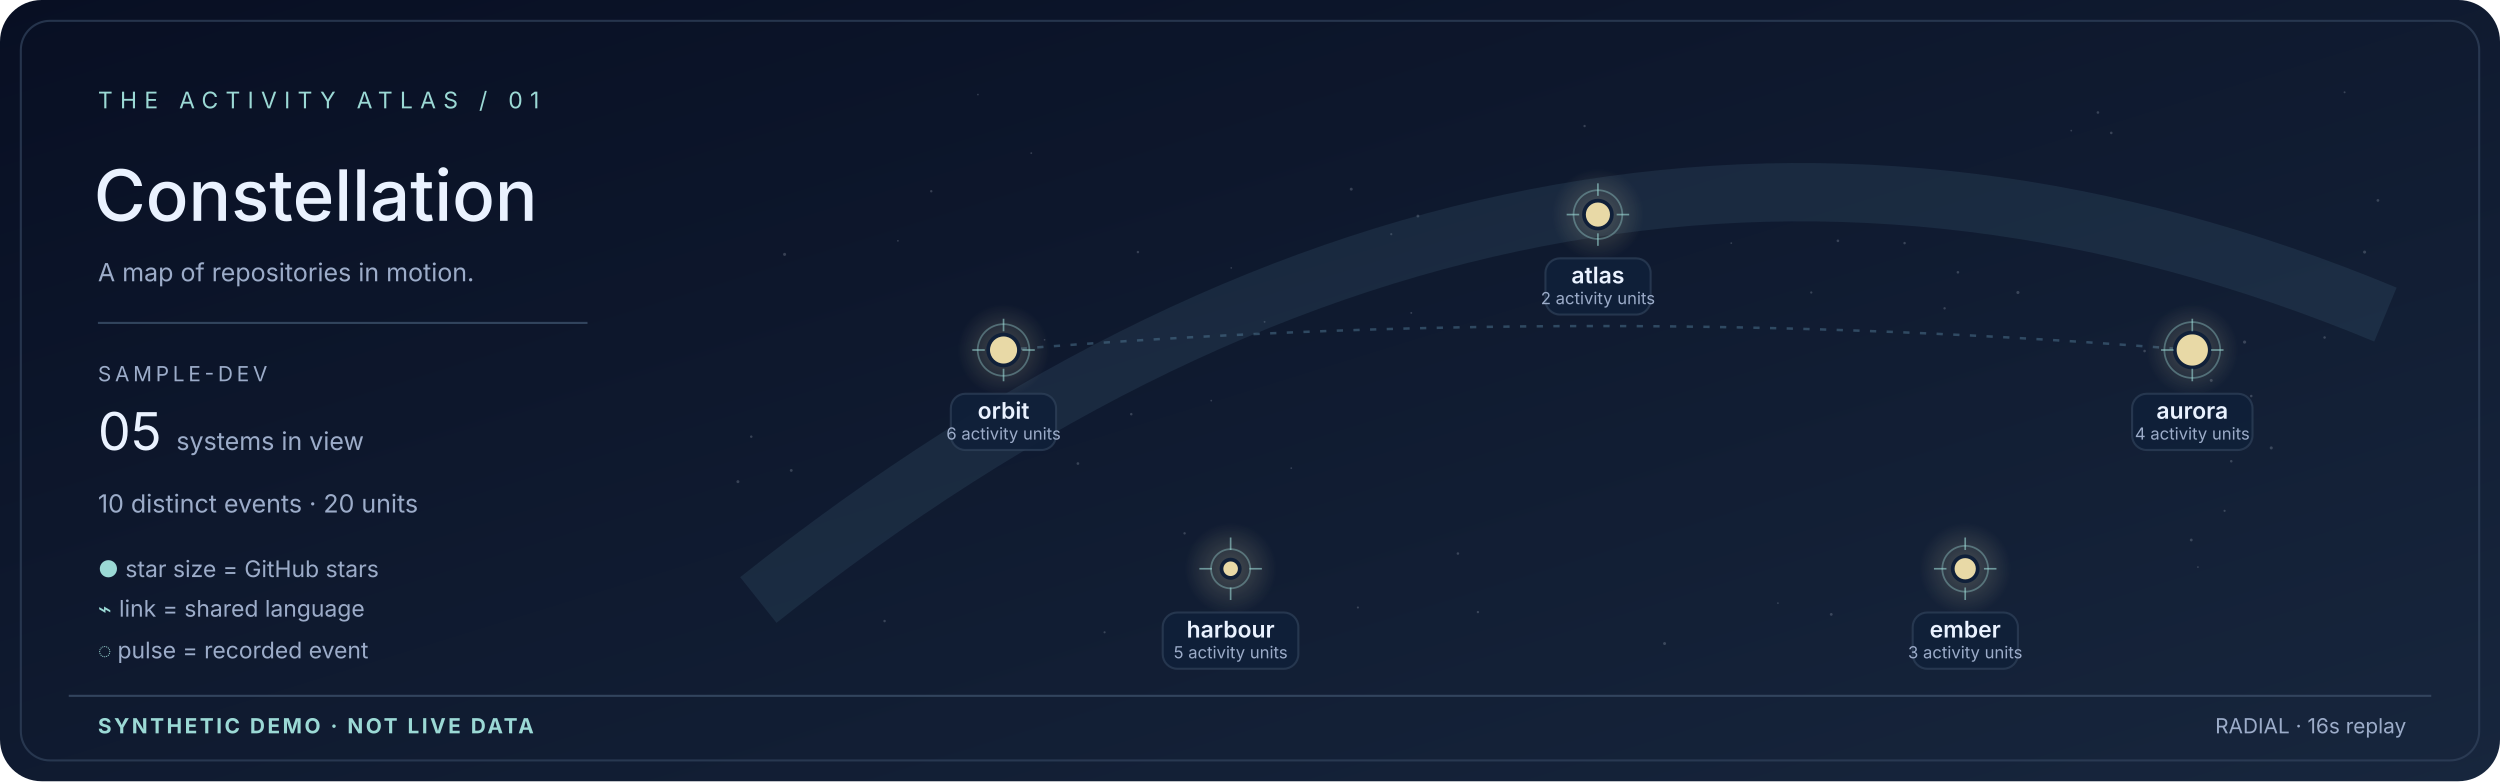
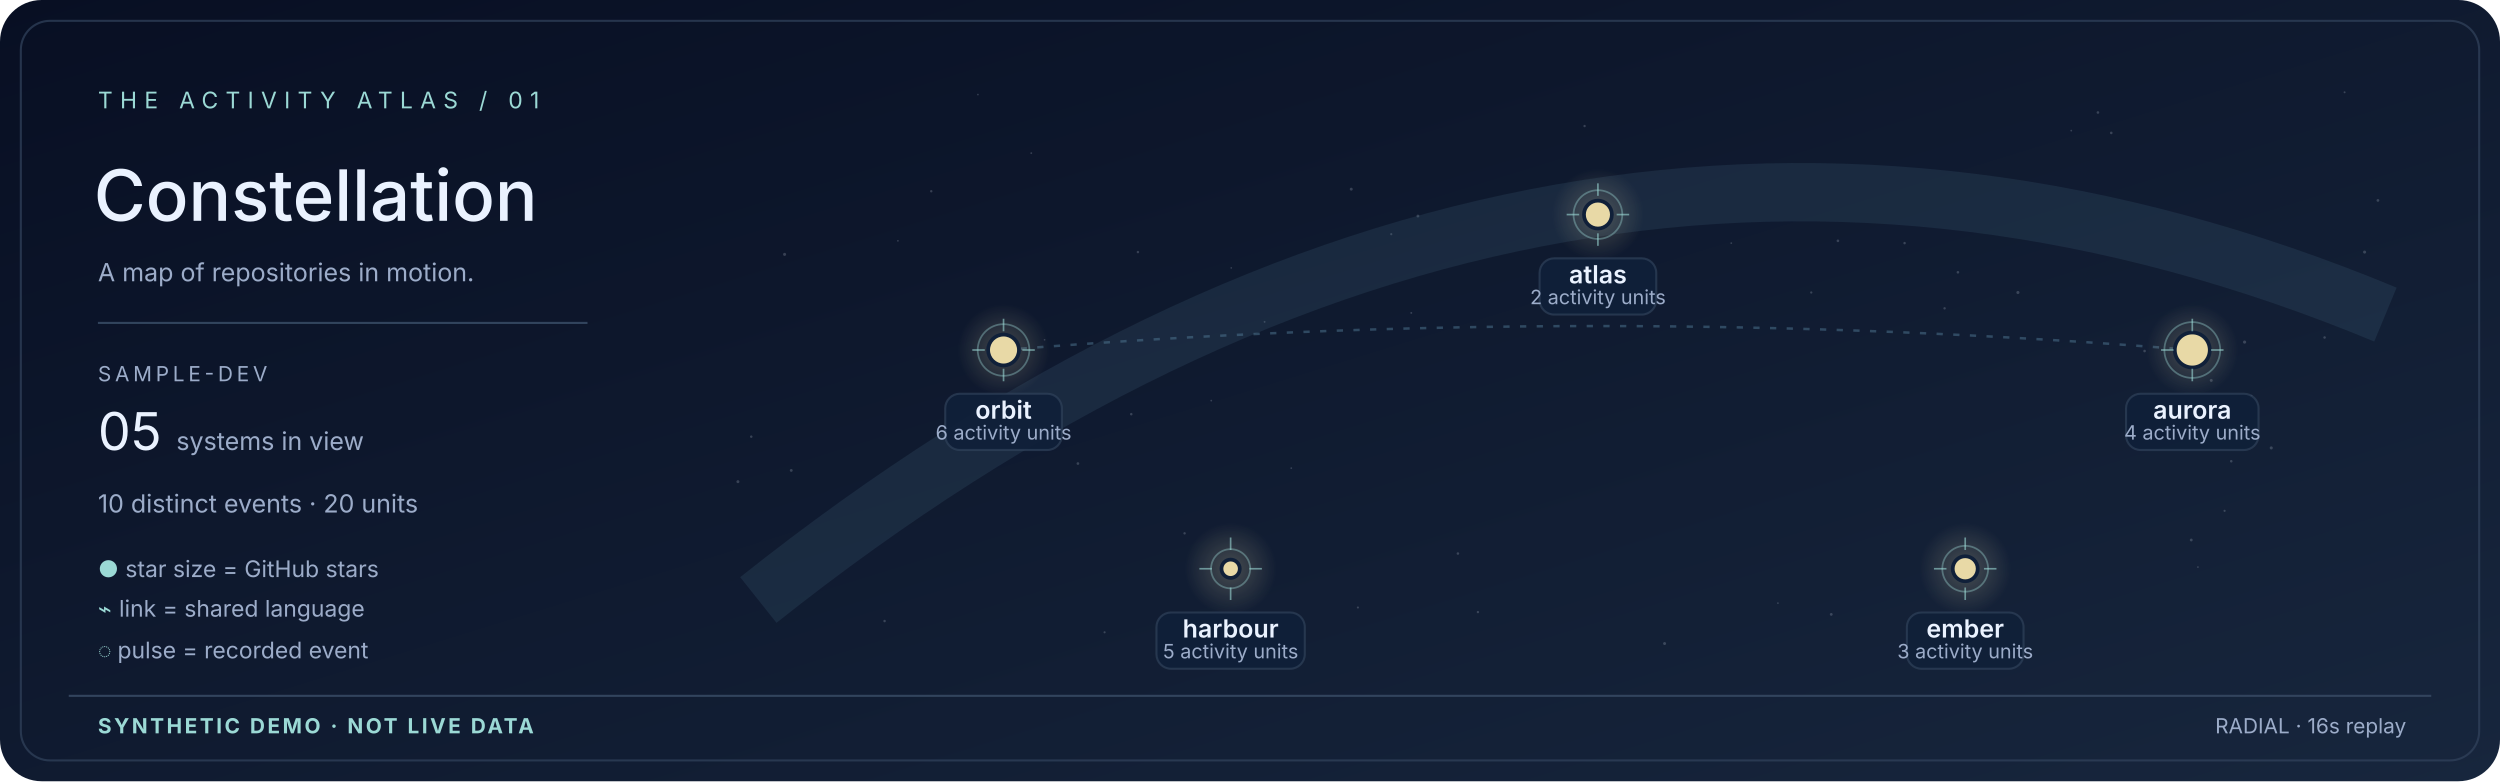
<svg xmlns="http://www.w3.org/2000/svg" viewBox="0 0 1200 375" width="1200" height="375" role="img" aria-labelledby="sky-title sky-desc" data-layout="radial" data-theme="night" data-source="demo" data-repositories="5" data-events="10">
  <defs>
    <linearGradient id="sky" x2="1" y2="1">
      <stop stop-color="#080f23" />
      <stop offset="1" stop-color="#17263d" />
    </linearGradient>
    <radialGradient id="halo">
      <stop stop-color="#e8d9a6" stop-opacity=".35" />
      <stop offset="1" stop-color="#e8d9a6" stop-opacity="0" />
    </radialGradient>
    <style>
text{font-family:ui-sans-serif,system-ui,-apple-system,"Segoe UI",sans-serif} .pulse{opacity:0;transform-box:fill-box;transform-origin:center;animation:echo 16s ease-out infinite} .twinkle{animation:twinkle 16s ease-in-out infinite} .trail{stroke-dasharray:3 13;animation:drift 16s linear infinite} .star-link{cursor:pointer} .star-link:focus .hit,.star-link:hover .hit{stroke-width:2.5;stroke-opacity:1} @keyframes echo{0%,9%,100%{opacity:0;transform:scale(.7)}12%{opacity:.75;transform:scale(1)}22%{opacity:0;transform:scale(2.8)}} @keyframes twinkle{0%,100%{opacity:.75}50%{opacity:1}} @keyframes drift{to{stroke-dashoffset:-128}} @media(prefers-reduced-motion:reduce){*,*::before,*::after{animation:none!important}.traveller{display:none!important}}
</style>
  </defs>
  <rect width="1200" height="375" rx="20" fill="url(#sky)" />
  <rect x="10" y="10" width="1180" height="355" rx="14" fill="none" stroke="#32445d" stroke-opacity=".70" />
  <circle cx="1071.0" cy="221.4" r="0.62" fill="#eaf2ff" opacity=".19" />
  <circle cx="1090.2" cy="215.0" r="0.74" fill="#eaf2ff" opacity=".19" />
  <circle cx="1115.8" cy="162.0" r="0.61" fill="#eaf2ff" opacity=".19" />
  <circle cx="376.6" cy="122.1" r="0.74" fill="#eaf2ff" opacity=".19" />
  <circle cx="379.8" cy="225.8" r="0.69" fill="#eaf2ff" opacity=".19" />
  <circle cx="968.6" cy="140.4" r="0.75" fill="#eaf2ff" opacity=".19" />
  <circle cx="1007.0" cy="54.0" r="0.63" fill="#eaf2ff" opacity=".19" />
  <circle cx="546.2" cy="121.0" r="0.59" fill="#eaf2ff" opacity=".19" />
  <circle cx="1029.4" cy="168.5" r="0.63" fill="#eaf2ff" opacity=".19" />
  <circle cx="495.0" cy="73.5" r="0.45" fill="#eaf2ff" opacity=".19" />
  <circle cx="831.0" cy="116.7" r="0.43" fill="#eaf2ff" opacity=".19" />
  <circle cx="994.2" cy="62.7" r="0.44" fill="#eaf2ff" opacity=".19" />
  <circle cx="677.4" cy="150.2" r="0.46" fill="#eaf2ff" opacity=".19" />
  <circle cx="568.6" cy="256.0" r="0.58" fill="#eaf2ff" opacity=".19" />
  <circle cx="1125.4" cy="44.3" r="0.47" fill="#eaf2ff" opacity=".19" />
  <circle cx="591.0" cy="128.6" r="0.41" fill="#eaf2ff" opacity=".19" />
  <circle cx="360.6" cy="209.6" r="0.60" fill="#eaf2ff" opacity=".19" />
  <circle cx="619.8" cy="224.7" r="0.43" fill="#eaf2ff" opacity=".19" />
  <circle cx="607.0" cy="154.5" r="0.46" fill="#eaf2ff" opacity=".19" />
  <circle cx="1051.8" cy="259.2" r="0.68" fill="#eaf2ff" opacity=".19" />
  <circle cx="709.4" cy="293.8" r="0.56" fill="#eaf2ff" opacity=".19" />
  <circle cx="431.0" cy="115.6" r="0.43" fill="#eaf2ff" opacity=".19" />
  <circle cx="1067.8" cy="245.2" r="0.52" fill="#eaf2ff" opacity=".19" />
  <circle cx="914.2" cy="116.7" r="0.60" fill="#eaf2ff" opacity=".19" />
  <circle cx="501.4" cy="163.1" r="0.41" fill="#eaf2ff" opacity=".19" />
  <circle cx="447.0" cy="91.8" r="0.58" fill="#eaf2ff" opacity=".19" />
  <circle cx="699.8" cy="265.7" r="0.61" fill="#eaf2ff" opacity=".19" />
  <circle cx="1077.4" cy="164.2" r="0.76" fill="#eaf2ff" opacity=".19" />
  <circle cx="469.4" cy="45.4" r="0.42" fill="#eaf2ff" opacity=".19" />
  <circle cx="799.0" cy="308.9" r="0.72" fill="#eaf2ff" opacity=".19" />
  <circle cx="757.4" cy="144.8" r="0.58" fill="#eaf2ff" opacity=".19" />
  <circle cx="1080.6" cy="190.1" r="0.61" fill="#eaf2ff" opacity=".19" />
  <circle cx="517.4" cy="222.5" r="0.65" fill="#eaf2ff" opacity=".19" />
  <circle cx="933.4" cy="148.0" r="0.58" fill="#eaf2ff" opacity=".19" />
  <circle cx="1061.4" cy="182.6" r="0.71" fill="#eaf2ff" opacity=".19" />
  <circle cx="648.6" cy="90.8" r="0.71" fill="#eaf2ff" opacity=".19" />
  <circle cx="680.6" cy="103.7" r="0.69" fill="#eaf2ff" opacity=".19" />
  <circle cx="581.4" cy="192.3" r="0.44" fill="#eaf2ff" opacity=".19" />
  <circle cx="869.4" cy="140.4" r="0.55" fill="#eaf2ff" opacity=".19" />
  <circle cx="543.0" cy="198.8" r="0.61" fill="#eaf2ff" opacity=".19" />
  <circle cx="651.8" cy="291.6" r="0.50" fill="#eaf2ff" opacity=".19" />
  <circle cx="879.0" cy="294.9" r="0.68" fill="#eaf2ff" opacity=".19" />
  <circle cx="1135.0" cy="121.0" r="0.73" fill="#eaf2ff" opacity=".19" />
  <circle cx="530.2" cy="303.5" r="0.51" fill="#eaf2ff" opacity=".19" />
  <circle cx="354.2" cy="231.2" r="0.72" fill="#eaf2ff" opacity=".19" />
  <circle cx="853.4" cy="289.5" r="0.42" fill="#eaf2ff" opacity=".19" />
  <circle cx="939.8" cy="130.7" r="0.63" fill="#eaf2ff" opacity=".19" />
  <circle cx="424.6" cy="298.1" r="0.60" fill="#eaf2ff" opacity=".19" />
  <circle cx="1141.4" cy="96.2" r="0.67" fill="#eaf2ff" opacity=".19" />
  <circle cx="760.6" cy="60.5" r="0.57" fill="#eaf2ff" opacity=".19" />
  <circle cx="667.8" cy="112.4" r="0.53" fill="#eaf2ff" opacity=".19" />
  <circle cx="1055.0" cy="272.2" r="0.42" fill="#eaf2ff" opacity=".19" />
  <circle cx="882.2" cy="115.6" r="0.64" fill="#eaf2ff" opacity=".19" />
  <circle cx="1013.4" cy="63.8" r="0.63" fill="#eaf2ff" opacity=".19" />
  <path d="M364 288 Q745 -15 1145 151" fill="none" stroke="#537f9a" stroke-opacity=".16" stroke-width="28" />
  <text x="47" y="52" font-size="11" letter-spacing="3.5" fill="#9bd9d5">THE ACTIVITY ATLAS / 01</text>
  <text x="45" y="106" font-family="Georgia,serif" font-size="34" font-weight="500" fill="#eaf2ff">Constellation</text>
  <text x="47" y="135" font-size="12" fill="#9cacc9">A map of repositories in motion.</text>
  <path d="M47 155 H282" stroke="#32445d" />
  <text x="47" y="183" font-size="10" letter-spacing="1.8" fill="#9cacc9">SAMPLE-DEV</text>
  <text x="47" y="216" font-size="25" fill="#eaf2ff">05 <tspan font-size="12" fill="#9cacc9">systems in view</tspan>
  </text>
  <text x="47" y="246" font-size="12" fill="#9cacc9">10 distinct events · 20 units</text>
  <text x="47" y="277" font-size="11" fill="#9bd9d5">● <tspan fill="#9cacc9">star size = GitHub stars</tspan>
  </text>
  <text x="47" y="296" font-size="11" fill="#9bd9d5">⌁ <tspan fill="#9cacc9">link = shared language</tspan>
  </text>
  <text x="47" y="316" font-size="11" fill="#9bd9d5">◌ <tspan fill="#9cacc9">pulse = recorded event</tspan>
  </text>
  <path d="M1052.3 168.0 Q767.0 145.0 481.7 168.0" fill="none" stroke="#537f9a" stroke-opacity=".47" stroke-width="1.2" stroke-dasharray="3 5" data-relation="shared-language" />
  <a class="star-link" href="https://github.com/example" target="_blank" rel="noopener noreferrer" tabindex="0" aria-label="sample-dev/atlas; TypeScript; 4 stars; 2 recorded units" data-full-name="sample-dev/atlas" data-language="TypeScript" data-stars="4" data-units="2" data-events="pr opened 1 · pr merged 1">
    <circle cx="767.0" cy="103.0" r="22" fill="url(#halo)" opacity=".7" />
    <circle class="hit" cx="767.0" cy="103.0" r="11.7" fill="none" stroke="#9bd9d5" stroke-opacity=".38" stroke-width=".85" />
-     <circle class="twinkle" cx="767.0" cy="103.0" r="6.7" fill="#e8d9a6" stroke="#102039" stroke-width="1.8" />
+     <circle class="stationary" cx="767.0" cy="103.0" r="6.7" fill="#e8d9a6" stroke="#102039" stroke-width="1.8" />
    <path d="M752.0 103.0 H758.0 M776.0 103.0 H782.0 M767.0 88.0 V94.0 M767.0 112.0 V118.0" stroke="#9bd9d5" stroke-opacity=".6" stroke-width=".8" />
-     <rect x="741.8" y="124.0" width="50.5" height="27" rx="7" fill="#102039" fill-opacity=".92" stroke="#32445d" stroke-opacity=".65" />
-     <text x="767.0" y="136.0" text-anchor="middle" font-size="11" font-weight="600" fill="#eaf2ff">atlas</text>
-     <text x="767.0" y="146.0" text-anchor="middle" font-size="8" fill="#9cacc9">2 activity units</text>
+     <rect x="739.0" y="124.0" width="56.0" height="27" rx="7" fill="#102039" fill-opacity=".92" stroke="#32445d" stroke-opacity=".65" />
+     <text x="767.0" y="136.0" text-anchor="middle" font-size="12" font-weight="600" fill="#eaf2ff">atlas</text>
+     <text x="767.0" y="146.0" text-anchor="middle" font-size="9.5" fill="#9cacc9">2 activity units</text>
  </a>
  <a class="star-link" href="https://github.com/example" target="_blank" rel="noopener noreferrer" tabindex="0" aria-label="sample-dev/aurora; Python; 12 stars; 4 recorded units" data-full-name="sample-dev/aurora" data-language="Python" data-stars="12" data-units="4" data-events="commit 3 · release 1">
    <circle cx="1052.3" cy="168.0" r="22" fill="url(#halo)" opacity=".7" />
    <circle class="hit" cx="1052.3" cy="168.0" r="13.4" fill="none" stroke="#9bd9d5" stroke-opacity=".38" stroke-width=".85" />
-     <circle class="twinkle" cx="1052.3" cy="168.0" r="8.4" fill="#e8d9a6" stroke="#102039" stroke-width="1.8" />
+     <circle class="stationary" cx="1052.3" cy="168.0" r="8.4" fill="#e8d9a6" stroke="#102039" stroke-width="1.8" />
    <path d="M1037.3 168.0 H1043.3 M1061.3 168.0 H1067.3 M1052.3 153.0 V159.0 M1052.3 177.0 V183.0" stroke="#9bd9d5" stroke-opacity=".6" stroke-width=".8" />
-     <rect x="1023.4" y="189.0" width="57.8" height="27" rx="7" fill="#102039" fill-opacity=".92" stroke="#32445d" stroke-opacity=".65" />
-     <text x="1052.3" y="201.0" text-anchor="middle" font-size="11" font-weight="600" fill="#eaf2ff">aurora</text>
-     <text x="1052.3" y="211.0" text-anchor="middle" font-size="8" fill="#9cacc9">4 activity units</text>
+     <rect x="1020.5" y="189.0" width="63.6" height="27" rx="7" fill="#102039" fill-opacity=".92" stroke="#32445d" stroke-opacity=".65" />
+     <text x="1052.3" y="201.0" text-anchor="middle" font-size="12" font-weight="600" fill="#eaf2ff">aurora</text>
+     <text x="1052.3" y="211.0" text-anchor="middle" font-size="9.5" fill="#9cacc9">4 activity units</text>
  </a>
  <a class="star-link" href="https://github.com/example" target="_blank" rel="noopener noreferrer" tabindex="0" aria-label="sample-dev/ember; Rust; 2 stars; 3 recorded units" data-full-name="sample-dev/ember" data-language="Rust" data-stars="2" data-units="3" data-events="commit 2 · pr opened 1">
    <circle cx="943.3" cy="273.0" r="22" fill="url(#halo)" opacity=".7" />
    <circle class="hit" cx="943.3" cy="273.0" r="11.0" fill="none" stroke="#9bd9d5" stroke-opacity=".38" stroke-width=".85" />
-     <circle class="twinkle" cx="943.3" cy="273.0" r="6.0" fill="#e8d9a6" stroke="#102039" stroke-width="1.8" />
+     <circle class="stationary" cx="943.3" cy="273.0" r="6.0" fill="#e8d9a6" stroke="#102039" stroke-width="1.8" />
    <path d="M928.3 273.0 H934.3 M952.3 273.0 H958.3 M943.3 258.0 V264.0 M943.3 282.0 V288.0" stroke="#9bd9d5" stroke-opacity=".6" stroke-width=".8" />
-     <rect x="918.1" y="294.0" width="50.5" height="27" rx="7" fill="#102039" fill-opacity=".92" stroke="#32445d" stroke-opacity=".65" />
-     <text x="943.3" y="306.0" text-anchor="middle" font-size="11" font-weight="600" fill="#eaf2ff">ember</text>
-     <text x="943.3" y="316.0" text-anchor="middle" font-size="8" fill="#9cacc9">3 activity units</text>
+     <rect x="915.3" y="294.0" width="56.0" height="27" rx="7" fill="#102039" fill-opacity=".92" stroke="#32445d" stroke-opacity=".65" />
+     <text x="943.3" y="306.0" text-anchor="middle" font-size="12" font-weight="600" fill="#eaf2ff">ember</text>
+     <text x="943.3" y="316.0" text-anchor="middle" font-size="9.5" fill="#9cacc9">3 activity units</text>
  </a>
  <a class="star-link" href="https://github.com/example" target="_blank" rel="noopener noreferrer" tabindex="0" aria-label="sample-dev/harbour; Go; 0 stars; 5 recorded units" data-full-name="sample-dev/harbour" data-language="Go" data-stars="0" data-units="5" data-events="commit 4 · pr merged 1">
    <circle cx="590.7" cy="273.0" r="22" fill="url(#halo)" opacity=".7" />
    <circle class="hit" cx="590.7" cy="273.0" r="9.4" fill="none" stroke="#9bd9d5" stroke-opacity=".38" stroke-width=".85" />
-     <circle class="twinkle" cx="590.7" cy="273.0" r="4.4" fill="#e8d9a6" stroke="#102039" stroke-width="1.8" />
+     <circle class="stationary" cx="590.7" cy="273.0" r="4.4" fill="#e8d9a6" stroke="#102039" stroke-width="1.8" />
    <path d="M575.7 273.0 H581.7 M599.7 273.0 H605.7 M590.7 258.0 V264.0 M590.7 282.0 V288.0" stroke="#9bd9d5" stroke-opacity=".6" stroke-width=".8" />
-     <rect x="558.1" y="294.0" width="65.1" height="27" rx="7" fill="#102039" fill-opacity=".92" stroke="#32445d" stroke-opacity=".65" />
-     <text x="590.7" y="306.0" text-anchor="middle" font-size="11" font-weight="600" fill="#eaf2ff">harbour</text>
-     <text x="590.7" y="316.0" text-anchor="middle" font-size="8" fill="#9cacc9">5 activity units</text>
+     <rect x="555.1" y="294.0" width="71.2" height="27" rx="7" fill="#102039" fill-opacity=".92" stroke="#32445d" stroke-opacity=".65" />
+     <text x="590.7" y="306.0" text-anchor="middle" font-size="12" font-weight="600" fill="#eaf2ff">harbour</text>
+     <text x="590.7" y="316.0" text-anchor="middle" font-size="9.5" fill="#9cacc9">5 activity units</text>
  </a>
  <a class="star-link" href="https://github.com/example" target="_blank" rel="noopener noreferrer" tabindex="0" aria-label="sample-dev/orbit; Python; 7 stars; 6 recorded units" data-full-name="sample-dev/orbit" data-language="Python" data-stars="7" data-units="6" data-events="commit 5 · issue opened 1">
    <circle cx="481.7" cy="168.0" r="22" fill="url(#halo)" opacity=".7" />
    <circle class="hit" cx="481.7" cy="168.0" r="12.4" fill="none" stroke="#9bd9d5" stroke-opacity=".38" stroke-width=".85" />
-     <circle class="twinkle" cx="481.7" cy="168.0" r="7.4" fill="#e8d9a6" stroke="#102039" stroke-width="1.8" />
+     <circle class="stationary" cx="481.7" cy="168.0" r="7.4" fill="#e8d9a6" stroke="#102039" stroke-width="1.8" />
    <path d="M466.7 168.0 H472.7 M490.7 168.0 H496.7 M481.7 153.0 V159.0 M481.7 177.0 V183.0" stroke="#9bd9d5" stroke-opacity=".6" stroke-width=".8" />
-     <rect x="456.4" y="189.0" width="50.5" height="27" rx="7" fill="#102039" fill-opacity=".92" stroke="#32445d" stroke-opacity=".65" />
-     <text x="481.7" y="201.0" text-anchor="middle" font-size="11" font-weight="600" fill="#eaf2ff">orbit</text>
-     <text x="481.7" y="211.0" text-anchor="middle" font-size="8" fill="#9cacc9">6 activity units</text>
+     <rect x="453.7" y="189.0" width="56.0" height="27" rx="7" fill="#102039" fill-opacity=".92" stroke="#32445d" stroke-opacity=".65" />
+     <text x="481.7" y="201.0" text-anchor="middle" font-size="12" font-weight="600" fill="#eaf2ff">orbit</text>
+     <text x="481.7" y="211.0" text-anchor="middle" font-size="9.5" fill="#9cacc9">6 activity units</text>
  </a>
  <path d="M33 334 H1167" stroke="#32445d" />
  <text x="47" y="352" font-size="10" font-weight="700" letter-spacing="1.2" fill="#9bd9d5">SYNTHETIC DEMO · NOT LIVE DATA</text>
  <text x="1155" y="352" text-anchor="end" font-size="10" fill="#9cacc9">RADIAL · 16s replay</text>
</svg>
